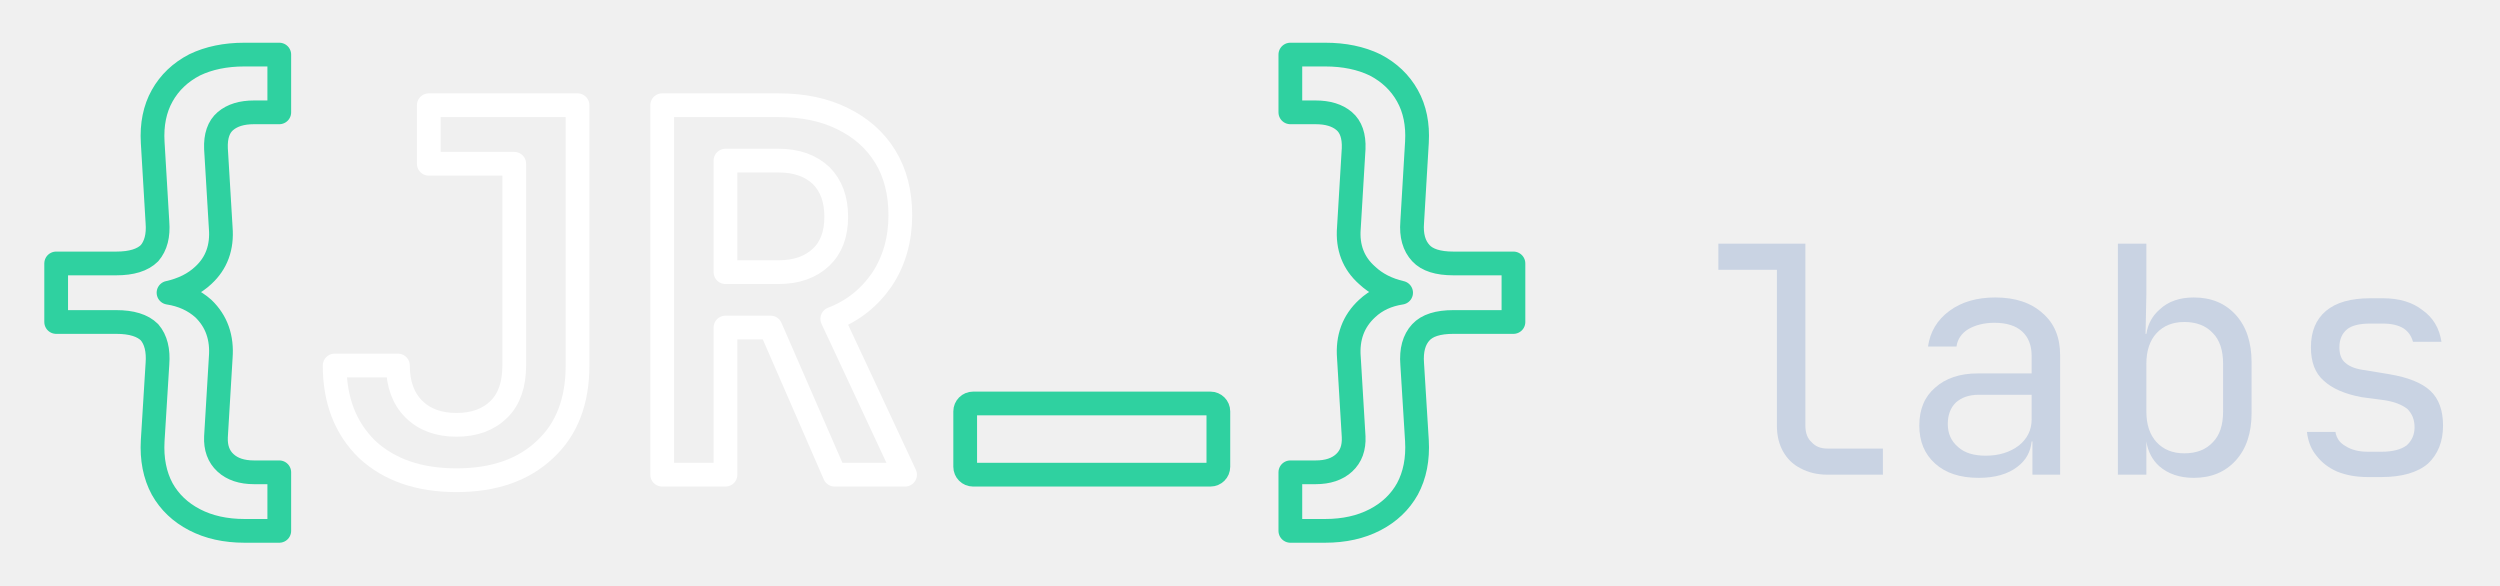
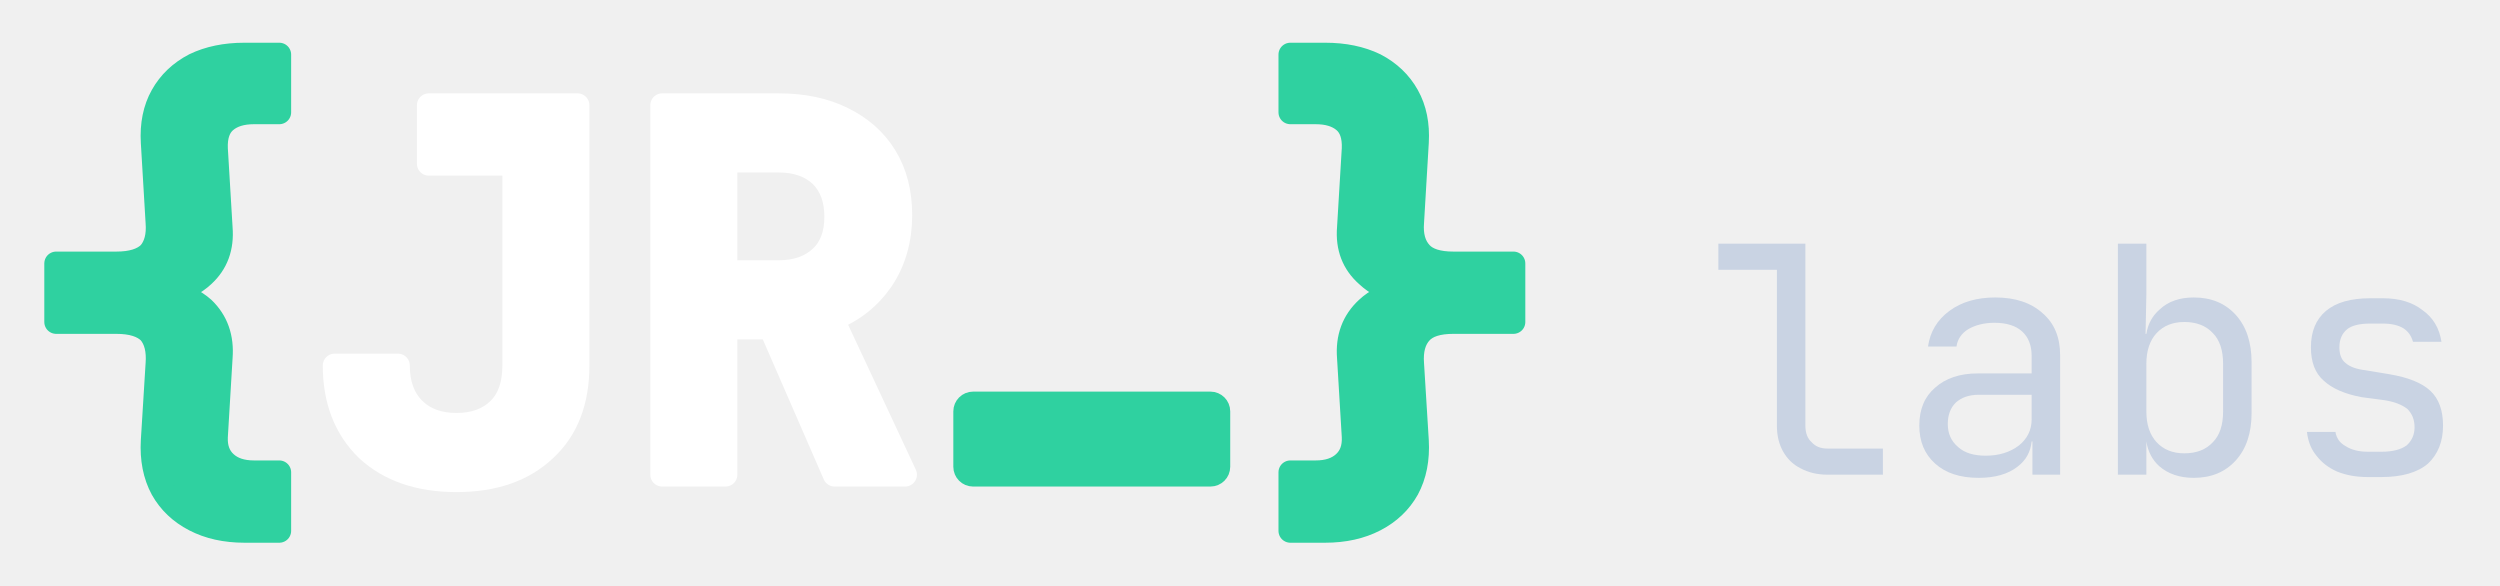
<svg xmlns="http://www.w3.org/2000/svg" viewBox="16 16 316 74" role="img" aria-labelledby="t">
-   <g fill="none" stroke-width="3" stroke-linejoin="round" stroke-linecap="round">
-     <g stroke="#2FD1A0">
+   <g stroke-width="3" stroke-linejoin="round" stroke-linecap="round">
+     <g fill="#2FD1A0" stroke="#2FD1A0">
      <path d="M46.9 83.1Q43.3 83.1 40.6 81.7Q37.9 80.3 36.5 77.8Q35.1 75.2 35.3 71.7L35.9 62Q36.1 59.4 34.9 58Q33.6 56.7 30.7 56.7H23.1V49.3H30.7Q33.6 49.3 34.9 48Q36.1 46.6 35.9 44.1L35.3 34Q35.1 30.6 36.5 28.1Q37.9 25.6 40.6 24.2Q43.3 22.9 46.9 22.9H51.3V30.2H48.1Q45.8 30.2 44.5 31.3Q43.2 32.4 43.3 34.8L43.9 44.8Q44.2 48.5 41.7 50.8Q40 52.4 37.3 53Q39.9 53.4 41.7 55Q44.2 57.4 43.9 61.2L43.3 71.2Q43.2 73.3 44.5 74.5Q45.8 75.7 48.1 75.7H51.3V83.1Z" />
      <path d="M179.1 83.1V75.7H182.3Q184.6 75.7 185.9 74.5Q187.2 73.3 187.1 71.2L186.5 61.2Q186.2 57.4 188.8 55Q190.5 53.4 193.1 53Q190.5 52.4 188.8 50.8Q186.2 48.5 186.5 44.8L187.1 34.8Q187.2 32.4 185.9 31.3Q184.6 30.2 182.3 30.2H179.1V22.9H183.5Q187.1 22.9 189.8 24.2Q192.5 25.6 193.9 28.1Q195.3 30.6 195.1 34L194.5 44.1Q194.3 46.6 195.6 48Q196.8 49.3 199.7 49.3H207.3V56.7H199.7Q196.8 56.7 195.6 58Q194.3 59.4 194.5 62L195.1 71.7Q195.3 75.2 193.9 77.8Q192.5 80.3 189.8 81.7Q187.1 83.1 183.5 83.1Z" />
      <rect x="138" y="67" width="32" height="9" rx="1" />
    </g>
-     <g stroke="#FFFFFF">
+     <g fill="#FFFFFF" stroke="#FFFFFF">
      <path d="M73.7 76.7Q66.6 76.7 62.4 72.8Q58.3 68.8 58.3 62.2H66.3Q66.3 65.7 68.3 67.7Q70.3 69.7 73.7 69.7Q77.1 69.7 79.1 67.7Q81 65.8 81 62.2V36.7H70.2V29.3H89V62.2Q89 69 84.9 72.8Q80.8 76.7 73.7 76.7Z" />
      <path d="M99.7 76V29.3H114.4Q119.1 29.3 122.5 31Q126 32.7 127.9 35.8Q129.8 38.9 129.8 43.2Q129.8 47.8 127.5 51.3Q125.1 54.8 121.2 56.3L130.4 76H121.5L113.4 57.4H107.7V76ZM107.7 50.4H114.4Q117.8 50.4 119.8 48.5Q121.7 46.7 121.7 43.4Q121.7 40.1 119.8 38.2Q117.8 36.3 114.4 36.3H107.7Z" />
    </g>
  </g>
  <g fill="#C9D3E3">
    <path d="M247 76Q245.1 76 243.6 75.2Q242.2 74.5 241.4 73.1Q240.6 71.7 240.6 69.8V50.1H233.2V46.8H244.2V69.8Q244.2 71.2 245 71.9Q245.7 72.7 247 72.7H254V76Z" />
    <path d="M266.1 76.4Q262.6 76.4 260.6 74.6Q258.6 72.8 258.6 69.8Q258.6 66.7 260.6 65Q262.6 63.2 266 63.2H272.8V61Q272.8 59 271.6 57.9Q270.4 56.8 268.1 56.8Q266.2 56.8 264.8 57.6Q263.5 58.4 263.3 59.8H259.7Q260.1 57 262.4 55.3Q264.7 53.6 268.2 53.6Q272 53.6 274.2 55.6Q276.4 57.5 276.4 60.9V76H272.9V71.8H272.8Q272.6 73.8 271 75Q269.2 76.4 266.1 76.4ZM267 73.6Q269.5 73.6 271.2 72.3Q272.8 71 272.8 69V65.9H266.1Q264.3 65.9 263.2 66.9Q262.2 67.9 262.2 69.6Q262.2 71.4 263.5 72.5Q264.7 73.6 267 73.6Z" />
    <path d="M293.3 76.4Q290.6 76.4 288.9 74.9Q287.6 73.7 287.3 71.8H287.3V76H283.7V46.8H287.3V53.2L287.2 58.2H287.3Q287.6 56.3 289 55.1Q290.6 53.6 293.3 53.6Q296.6 53.6 298.6 55.8Q300.6 58 300.6 61.8V68.2Q300.6 72 298.6 74.2Q296.6 76.4 293.3 76.4ZM292.1 73.3Q294.4 73.3 295.7 71.9Q297 70.6 297 68V62Q297 59.4 295.7 58.1Q294.4 56.7 292.1 56.7Q289.9 56.7 288.6 58.1Q287.3 59.5 287.3 62V68Q287.3 70.5 288.6 71.9Q289.9 73.3 292.1 73.3Z" />
    <path d="M315.3 76.3Q313.1 76.3 311.4 75.6Q309.8 74.9 308.8 73.6Q307.8 72.4 307.6 70.6H311.2Q311.4 71.8 312.5 72.4Q313.6 73.1 315.3 73.1H317Q319.1 73.1 320.2 72.3Q321.2 71.4 321.2 70Q321.2 68.6 320.3 67.7Q319.3 66.9 317.5 66.6L314.5 66.2Q311.3 65.6 309.7 64.1Q308.1 62.7 308.1 59.9Q308.1 56.9 310 55.3Q311.9 53.7 315.6 53.7H317.2Q320.3 53.7 322.2 55.2Q324.2 56.6 324.6 59.2H321Q320.7 58.1 319.8 57.5Q318.8 56.9 317.2 56.9H315.6Q313.6 56.9 312.7 57.6Q311.7 58.4 311.7 59.9Q311.7 61.3 312.5 61.9Q313.3 62.6 315 62.8L318 63.3Q321.6 63.9 323.2 65.4Q324.8 66.9 324.8 69.8Q324.8 72.8 322.9 74.6Q320.9 76.3 317 76.3Z" />
  </g>
</svg>
